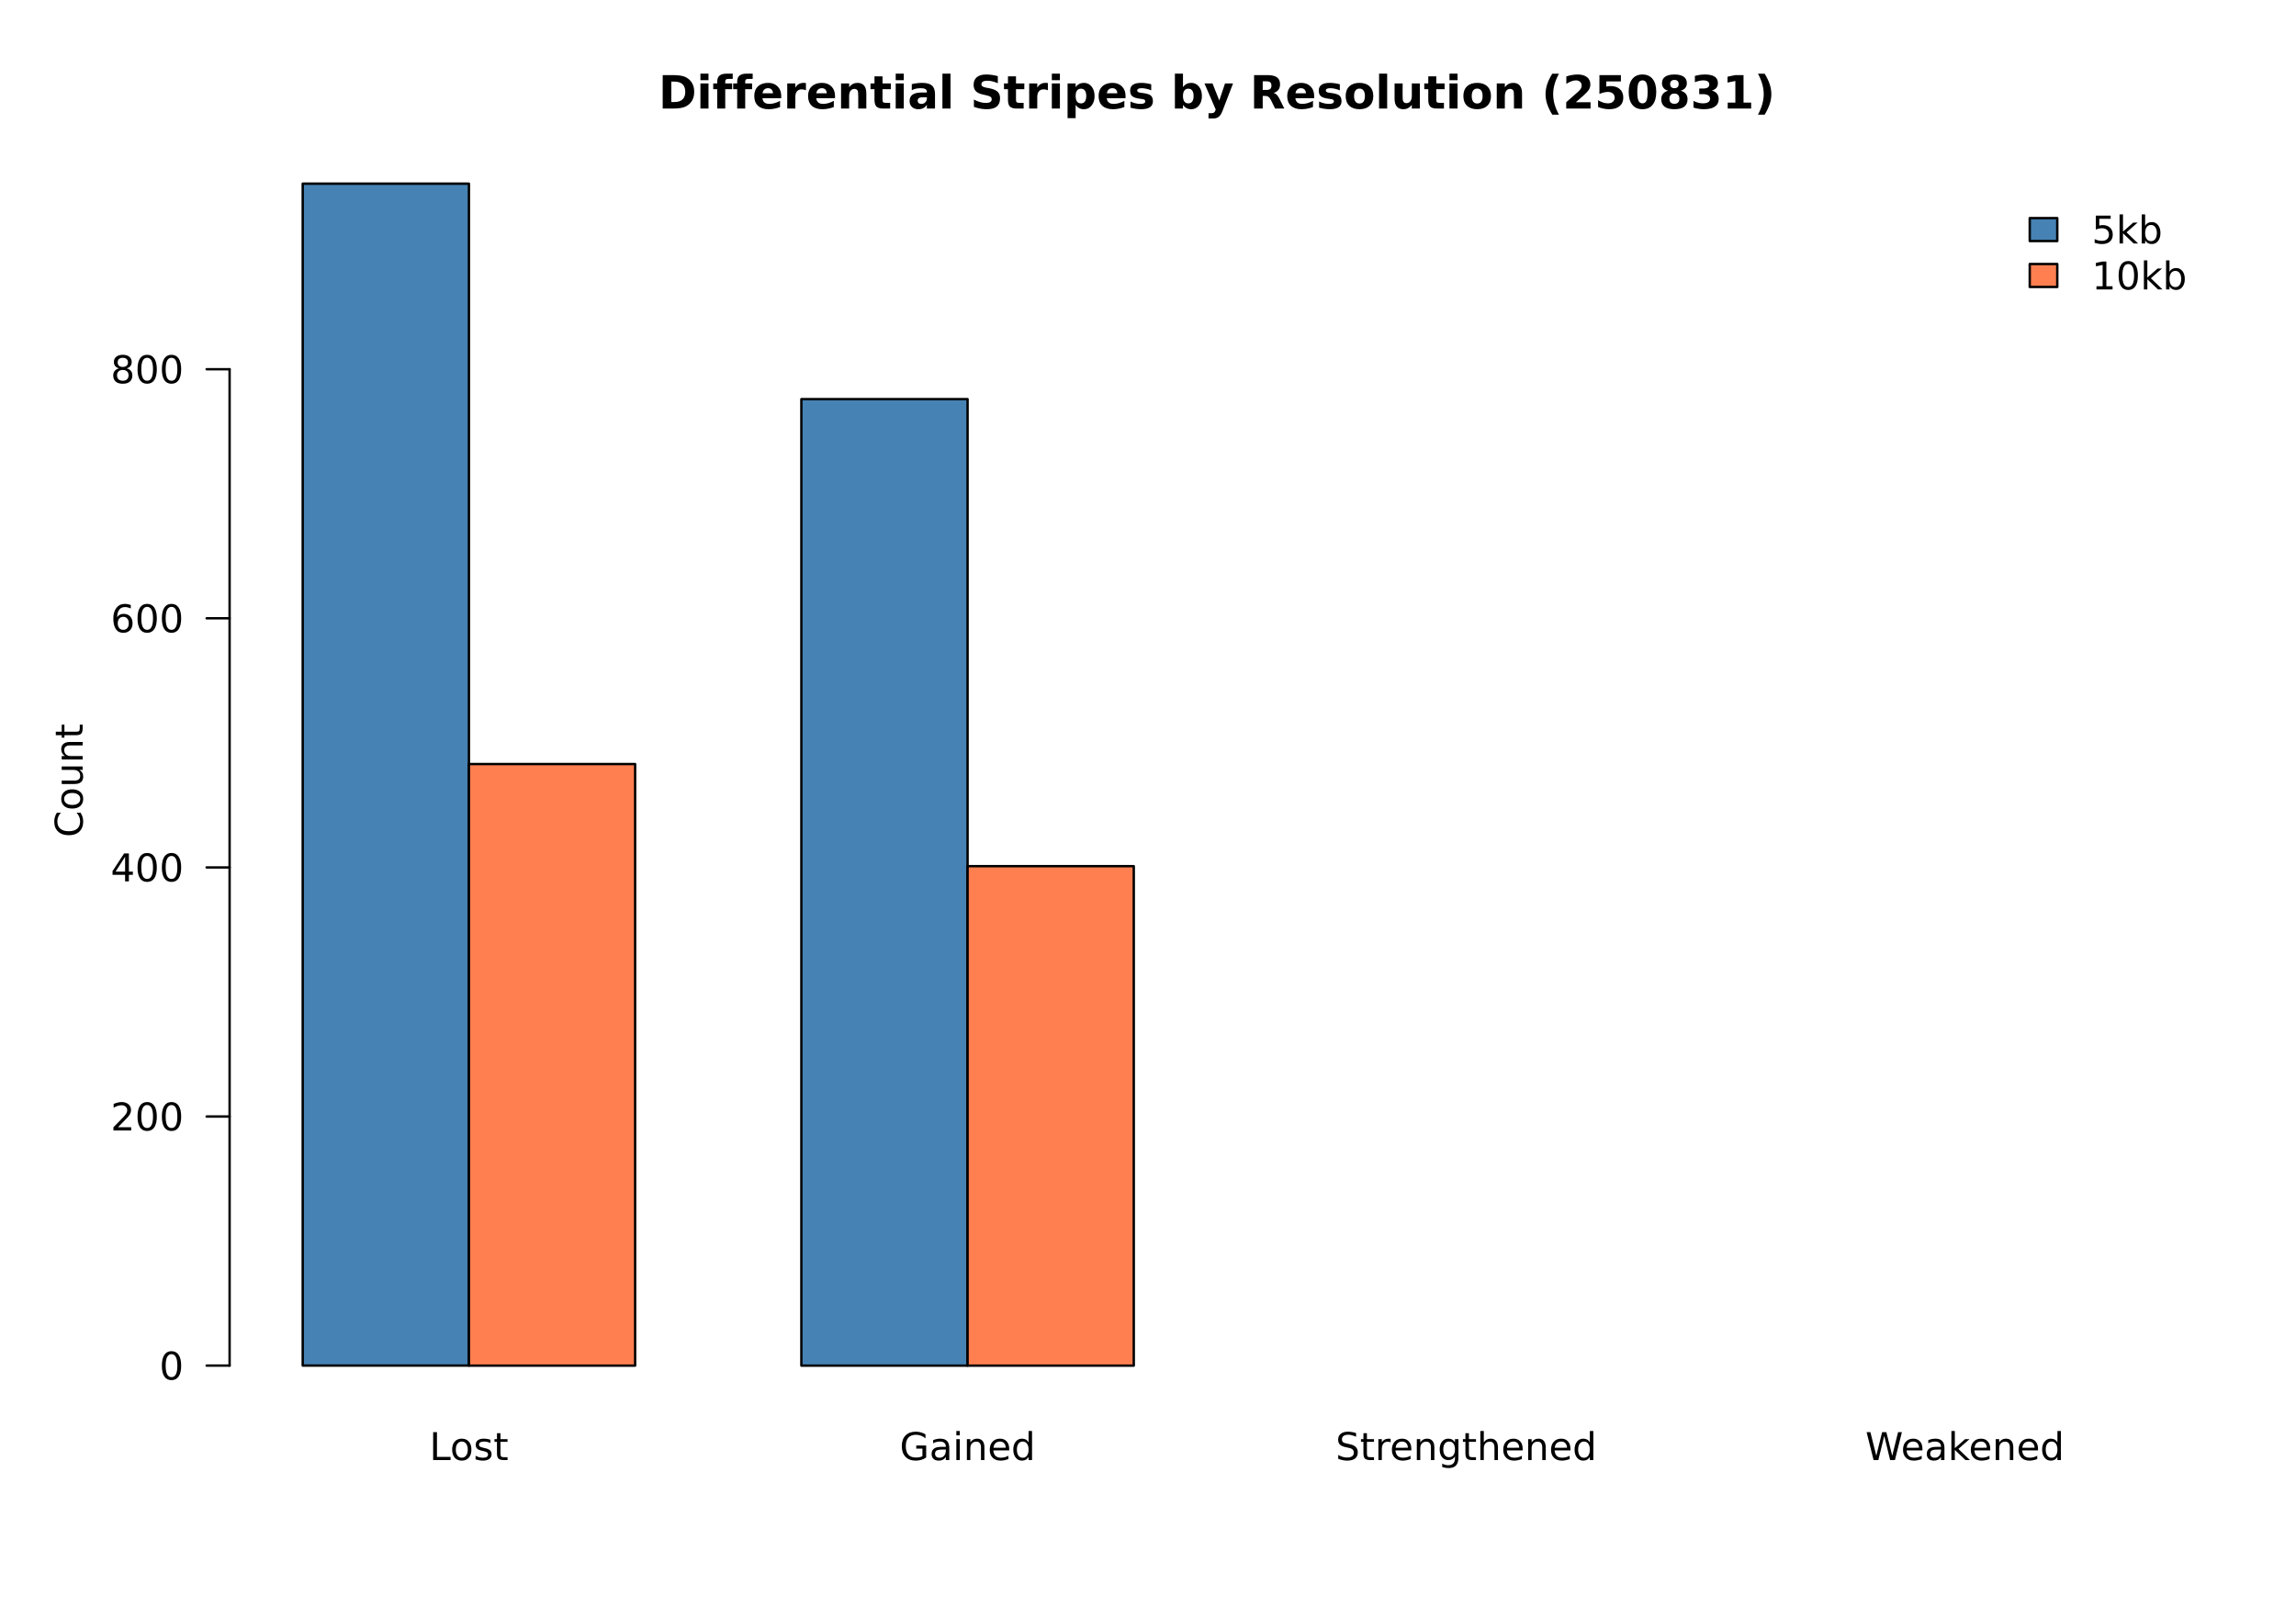
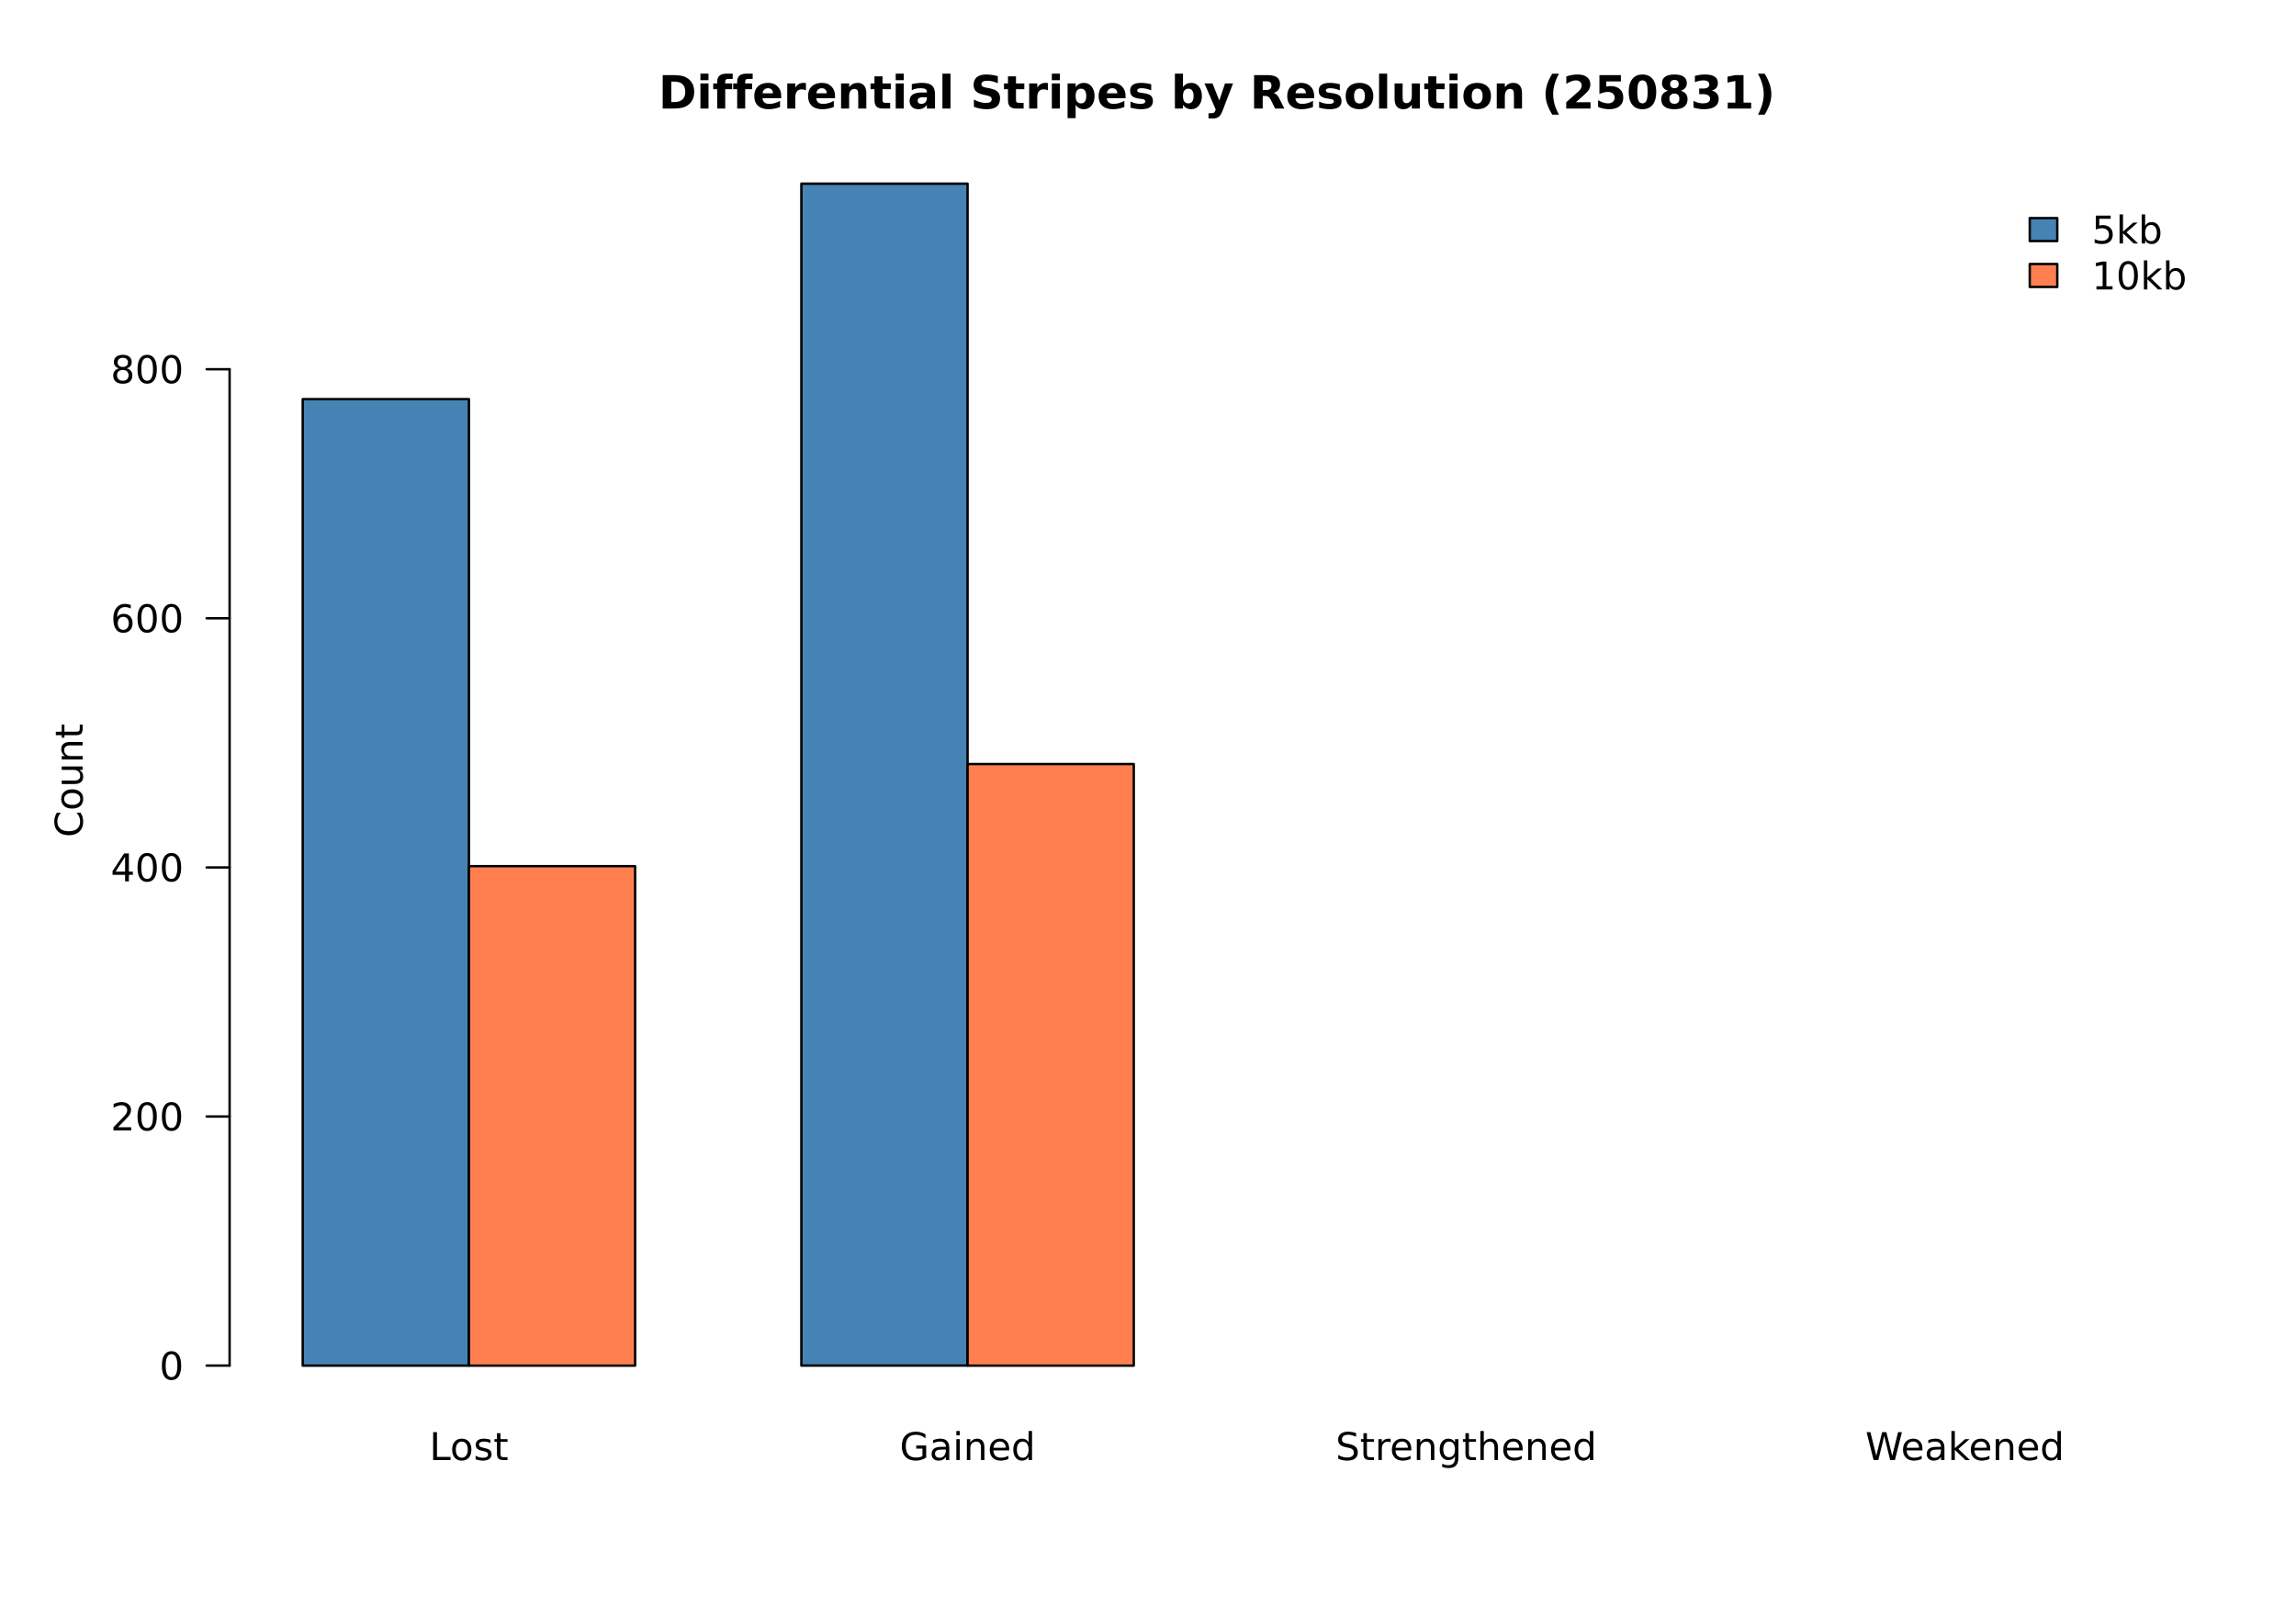
<svg xmlns="http://www.w3.org/2000/svg" width="720.00pt" height="504.00pt" viewBox="0 0 720.00 504.00">
  <g class="svglite">
    <defs>
      <style type="text/css">
    .svglite line, .svglite polyline, .svglite polygon, .svglite path, .svglite rect, .svglite circle {
      fill: none;
      stroke: #000000;
      stroke-linecap: round;
      stroke-linejoin: round;
      stroke-miterlimit: 10.00;
    }
    .svglite text {
      white-space: pre;
    }
    .svglite g.glyphgroup path {
      fill: inherit;
      stroke: none;
    }
  </style>
    </defs>
    <rect width="100%" height="100%" style="stroke: none; fill: #FFFFFF;" />
    <defs>
      <clipPath id="cpMC4wMHw3MjAuMDB8MC4wMHw1MDQuMDA=">
        <rect x="0.00" y="0.00" width="720.00" height="504.00" />
      </clipPath>
    </defs>
    <g clip-path="url(#cpMC4wMHw3MjAuMDB8MC4wMHw1MDQuMDA=)">
-       <rect x="94.93" y="57.60" width="52.12" height="370.69" style="stroke-width: 0.75; fill: #4682B4;" />
-       <rect x="147.05" y="239.63" width="52.12" height="188.67" style="stroke-width: 0.75; fill: #FF7F50;" />
-       <rect x="251.30" y="125.18" width="52.12" height="303.12" style="stroke-width: 0.75; fill: #4682B4;" />
-       <rect x="303.42" y="271.66" width="52.12" height="156.64" style="stroke-width: 0.75; fill: #FF7F50;" />
+       <rect x="94.93" y="125.18" width="52.12" height="303.12" style="stroke-width: 0.75; fill: #4682B4;" />
+       <rect x="147.05" y="271.66" width="52.12" height="156.64" style="stroke-width: 0.75; fill: #FF7F50;" />
+       <rect x="251.30" y="57.60" width="52.12" height="370.69" style="stroke-width: 0.75; fill: #4682B4;" />
+       <rect x="303.42" y="239.63" width="52.12" height="188.67" style="stroke-width: 0.75; fill: #FF7F50;" />
      <rect x="407.66" y="428.29" width="52.12" height="0.00" style="stroke-width: 0.75; fill: #4682B4;" />
      <rect x="459.78" y="428.29" width="52.12" height="0.00" style="stroke-width: 0.75; fill: #FF7F50;" />
      <rect x="564.02" y="428.29" width="52.12" height="0.00" style="stroke-width: 0.75; fill: #4682B4;" />
      <rect x="616.15" y="428.29" width="52.12" height="0.00" style="stroke-width: 0.75; fill: #FF7F50;" />
      <text x="147.05" y="457.92" text-anchor="middle" style="font-size: 12.00px; font-family: &quot;DejaVu Sans&quot;;" textLength="24.78px" lengthAdjust="spacingAndGlyphs">Lost</text>
      <text x="303.42" y="457.92" text-anchor="middle" style="font-size: 12.00px; font-family: &quot;DejaVu Sans&quot;;" textLength="42.61px" lengthAdjust="spacingAndGlyphs">Gained</text>
      <text x="459.78" y="457.92" text-anchor="middle" style="font-size: 12.00px; font-family: &quot;DejaVu Sans&quot;;" textLength="81.95px" lengthAdjust="spacingAndGlyphs">Strengthened</text>
      <text x="616.15" y="457.92" text-anchor="middle" style="font-size: 12.00px; font-family: &quot;DejaVu Sans&quot;;" textLength="62.45px" lengthAdjust="spacingAndGlyphs">Weakened</text>
      <text x="381.60" y="34.05" text-anchor="middle" style="font-size: 14.40px; font-weight: bold; font-family: &quot;DejaVu Sans&quot;;" textLength="349.19px" lengthAdjust="spacingAndGlyphs">Differential Stripes by Resolution (250831)</text>
      <text transform="translate(25.92,244.80) rotate(-90)" text-anchor="middle" style="font-size: 12.00px; font-family: &quot;DejaVu Sans&quot;;" textLength="35.64px" lengthAdjust="spacingAndGlyphs">Count</text>
      <line x1="72.00" y1="428.29" x2="72.00" y2="115.80" style="stroke-width: 0.75;" />
      <line x1="72.00" y1="428.29" x2="64.80" y2="428.29" style="stroke-width: 0.75;" />
      <line x1="72.00" y1="350.17" x2="64.80" y2="350.17" style="stroke-width: 0.75;" />
      <line x1="72.00" y1="272.05" x2="64.80" y2="272.05" style="stroke-width: 0.75;" />
      <line x1="72.00" y1="193.92" x2="64.80" y2="193.92" style="stroke-width: 0.75;" />
      <line x1="72.00" y1="115.80" x2="64.80" y2="115.80" style="stroke-width: 0.75;" />
      <text x="57.60" y="432.67" text-anchor="end" style="font-size: 12.00px; font-family: &quot;DejaVu Sans&quot;;" textLength="7.64px" lengthAdjust="spacingAndGlyphs">0</text>
      <text x="57.60" y="354.54" text-anchor="end" style="font-size: 12.00px; font-family: &quot;DejaVu Sans&quot;;" textLength="22.92px" lengthAdjust="spacingAndGlyphs">200</text>
      <text x="57.60" y="276.42" text-anchor="end" style="font-size: 12.00px; font-family: &quot;DejaVu Sans&quot;;" textLength="22.92px" lengthAdjust="spacingAndGlyphs">400</text>
      <text x="57.60" y="198.30" text-anchor="end" style="font-size: 12.00px; font-family: &quot;DejaVu Sans&quot;;" textLength="22.92px" lengthAdjust="spacingAndGlyphs">600</text>
      <text x="57.60" y="120.18" text-anchor="end" style="font-size: 12.00px; font-family: &quot;DejaVu Sans&quot;;" textLength="22.92px" lengthAdjust="spacingAndGlyphs">800</text>
    </g>
    <defs>
      <clipPath id="cpNzIuMDB8NjkxLjIwfDU3LjYwfDQzMi4wMA==">
        <rect x="72.00" y="57.60" width="619.20" height="374.40" />
      </clipPath>
    </defs>
    <g clip-path="url(#cpNzIuMDB8NjkxLjIwfDU3LjYwfDQzMi4wMA==)">
      <rect x="636.50" y="68.40" width="8.64" height="7.20" style="stroke-width: 0.75; fill: #4682B4;" />
      <rect x="636.50" y="82.80" width="8.64" height="7.20" style="stroke-width: 0.75; fill: #FF7F50;" />
      <text x="655.94" y="76.37" style="font-size: 12.00px; font-family: &quot;DejaVu Sans&quot;;" textLength="22.22px" lengthAdjust="spacingAndGlyphs">5kb</text>
      <text x="655.94" y="90.77" style="font-size: 12.00px; font-family: &quot;DejaVu Sans&quot;;" textLength="29.86px" lengthAdjust="spacingAndGlyphs">10kb</text>
    </g>
  </g>
</svg>
